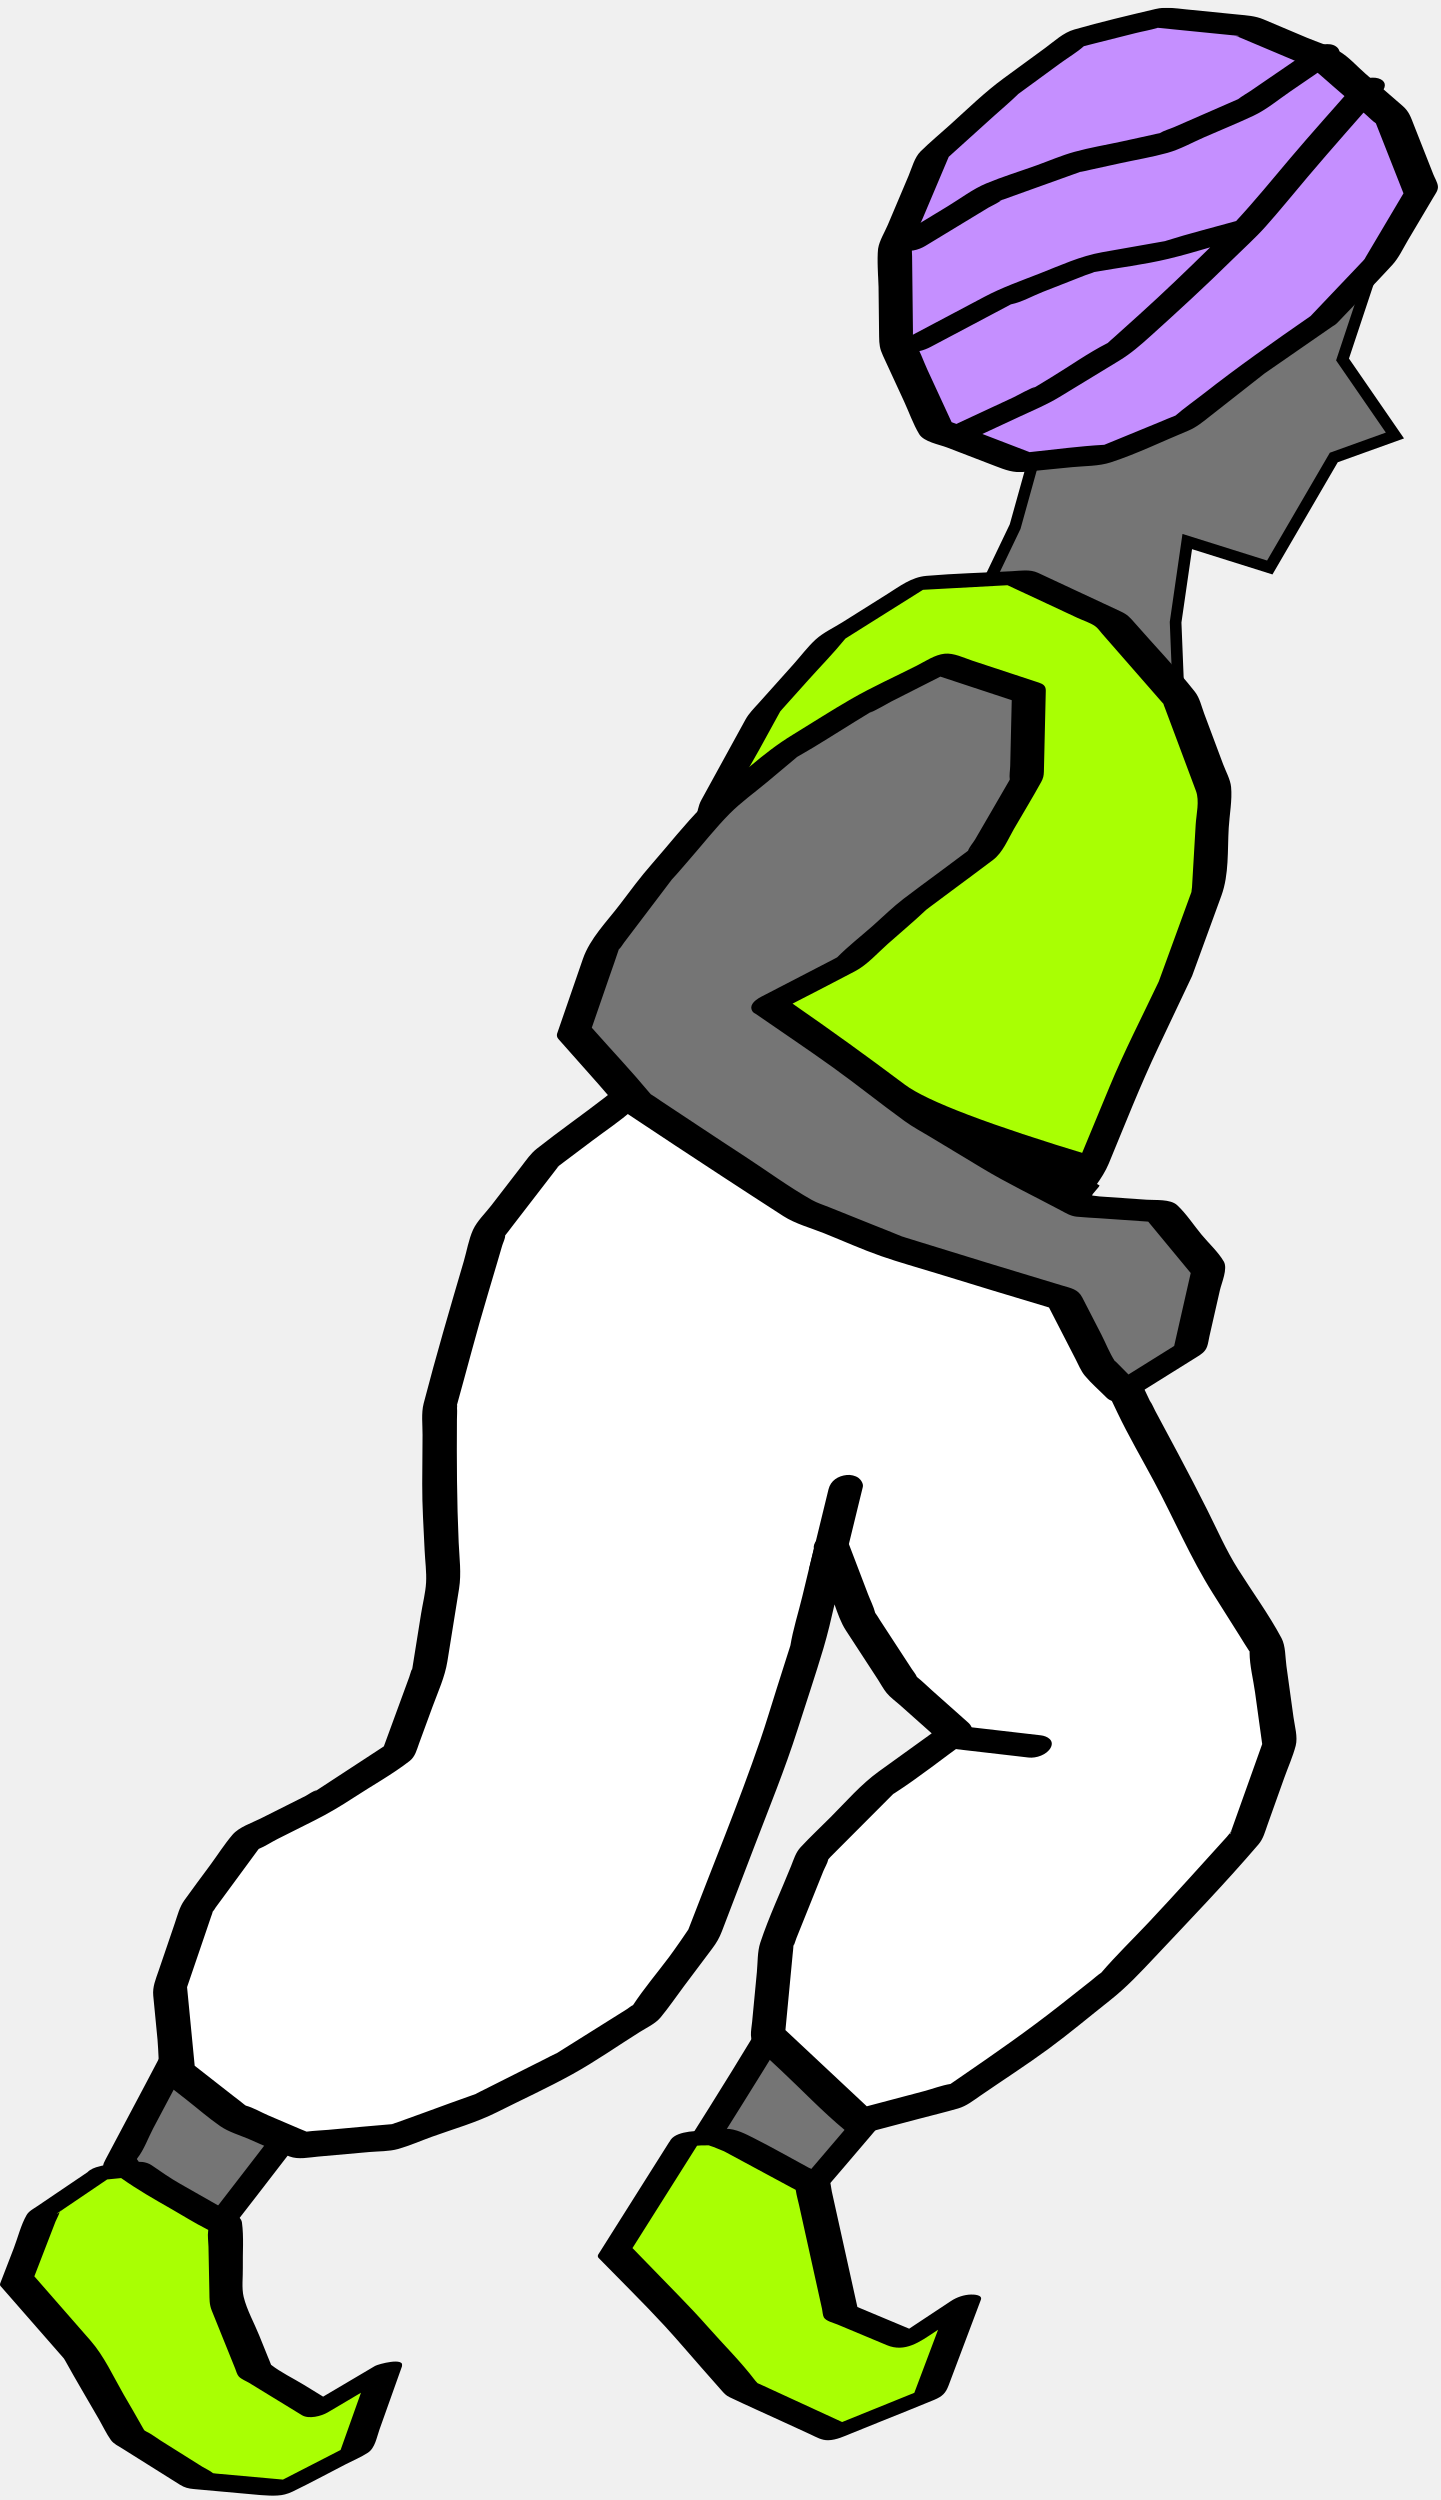
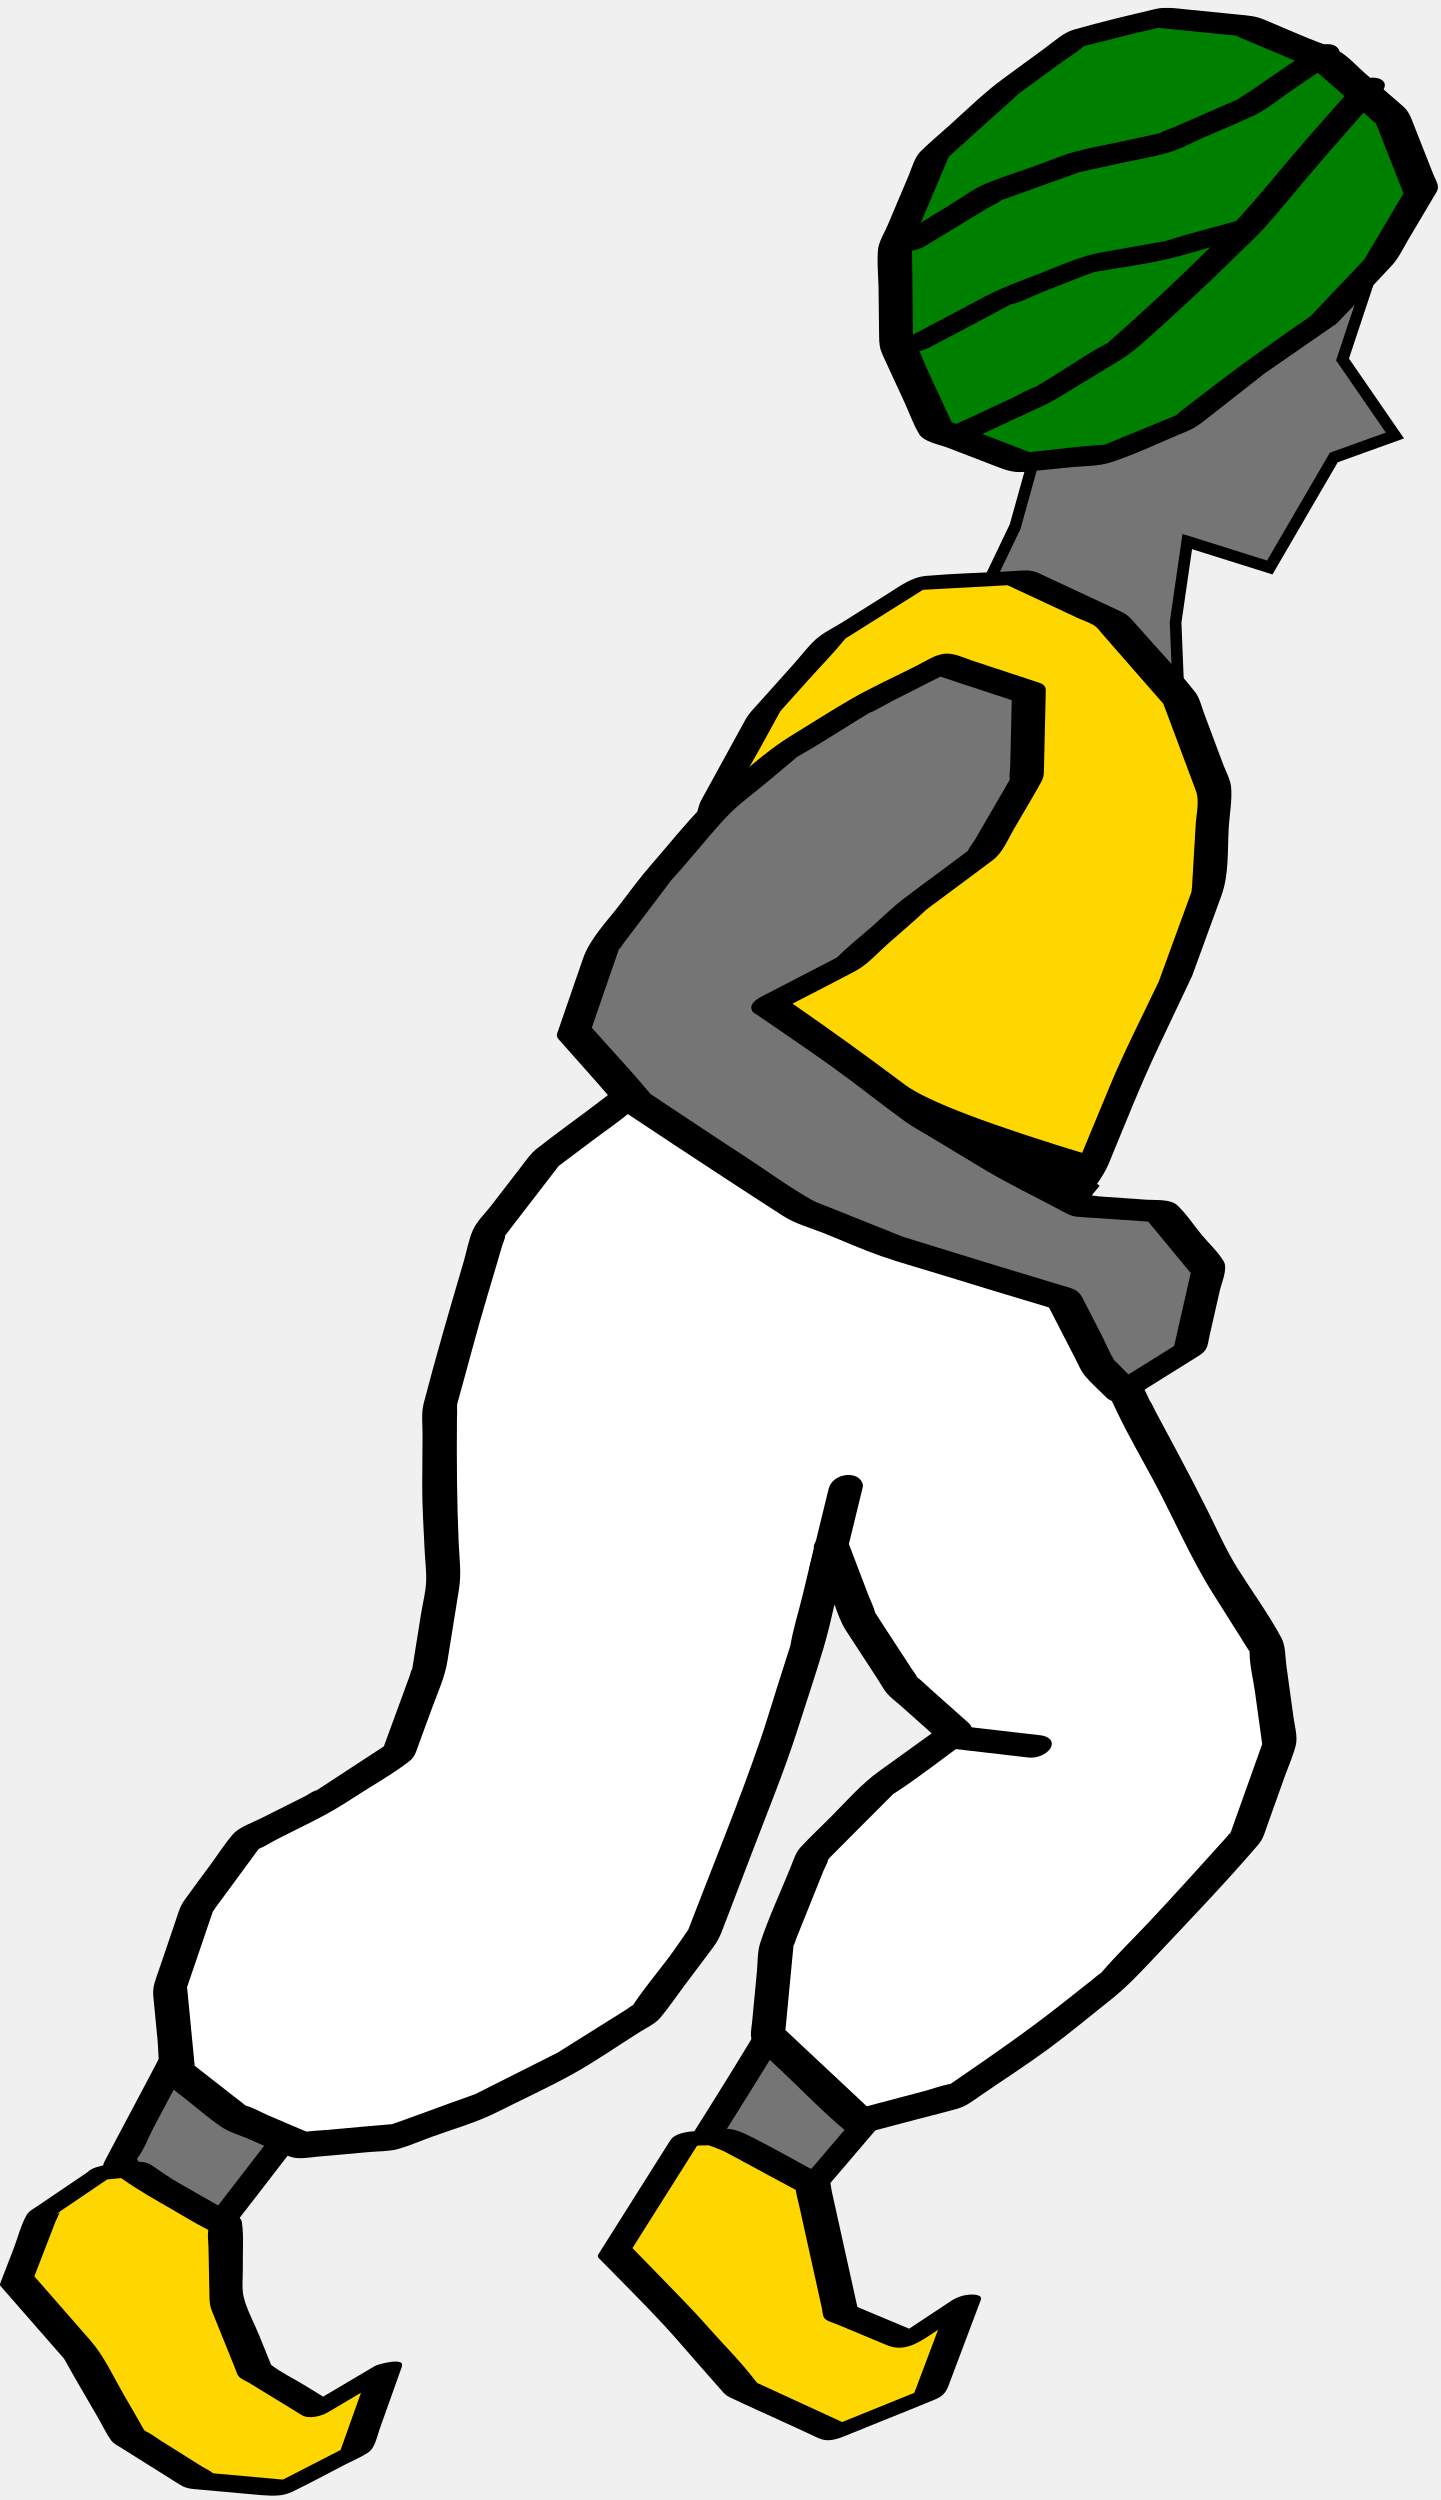
<svg xmlns="http://www.w3.org/2000/svg" xmlns:xlink="http://www.w3.org/1999/xlink" width="102" height="177" viewBox="0 0 102 177">
  <defs>
    <path id="prefix__a" d="M0 0.534L28.476 0.534 28.476 24.198 0 24.198z" />
    <path id="prefix__c" d="M0.522 0.384L40.213 0.384 40.213 33.261 0.522 33.261z" />
  </defs>
  <g fill="none" fill-rule="evenodd">
    <path fill="#757575" d="M96.854 20.021L95.051 25.451 98.76 30.833 94.434 32.389 89.899 40.179 84.058 38.342 83.232 44.054 83.479 50.162 83.891 56.196 83.15 62.105 78.71 60.949 74.43 55.836 71.942 49.621 68.7 43.906 71.88 37.268 73.817 30.267 77.241 24.434 81.799 19.614 86.235 14.652 91.482 10.207 95.8 14.373z" />
    <path fill="#000" d="M94.153 32.052l-4.444 7.634-5.99-1.883-.9 6.23.249 6.156.408 5.994-.677 5.404-3.857-1.004-4.154-4.962-2.463-6.153-3.16-5.579 3.087-6.443L74.2 30.43l3.373-5.746 4.534-4.794 4.417-4.94 4.94-4.186 3.955 3.815 1.01 5.414-1.834 5.523 3.522 5.111-3.964 1.426zm1.354-6.667l1.772-5.334-1.098-5.883-4.68-4.517-5.532 4.687-4.47 4.993-4.558 4.82-3.48 5.907-1.97 7.065-3.256 6.799 3.334 5.878 2.478 6.189 4.431 5.326 5.023 1.307.804-6.415-.414-6.062-.245-6.07.751-5.194 5.693 1.79 4.624-7.944 4.69-1.687-3.897-5.655z" />
    <path fill="#757575" d="M23.365 147.274L18.322 153.855 13.354 160.268 12.186 160.797 8.463 153.103 11.916 146.592 15.356 139.972 19.167 143.862z" />
    <g>
      <path fill="#000" d="M14.358 157.387l-1.473 1.9-1.543-3.191-1.289-2.663c-.099-.204-.186-.524-.336-.695-.008-.008-.018-.026-.026-.042.007-.02.016-.04.035-.063.468-.588.768-1.446 1.118-2.108l1.532-2.89c.521-.98 1.036-1.964 1.549-2.95l1.601-3.083c.822.871 1.648 1.745 2.527 2.545 1.262 1.15 2.66 2.177 3.992 3.25-2.556 3.334-5.113 6.668-7.687 9.99m10.121-10.729c-1.392-1.132-2.87-2.204-4.197-3.412-1.335-1.217-2.547-2.6-3.812-3.89-.548-.56-2.004.037-2.305.617-1.297 2.496-2.58 5-3.898 7.484l-2.79 5.26c-.207.39-.235.488-.043.884l1.11 2.294 2.447 5.057c.253.523 1.268.283 1.65.11.592-.268 1.383-.5 1.829-.982.262-.283.482-.622.718-.927l3-3.871c1.315-1.698 2.62-3.402 3.926-5.106l2.355-3.074c.004-.005.005-.008.007-.013.122-.143.167-.298.003-.431" transform="translate(0 .166)" />
-       <path fill="#A9FF03" d="M7.208 153.669L3.067 156.473 1.201 161.304 5.69 166.437 9.071 172.312 14.102 175.475 20.001 176.006 25.222 173.322 27.269 167.574 22.493 170.397 18.03 167.665 16.038 162.732 15.93 157.326 10.649 154.319 9.457 153.448z" transform="translate(0 .166)" />
+       <path fill="gold" d="M7.208 153.669L3.067 156.473 1.201 161.304 5.69 166.437 9.071 172.312 14.102 175.475 20.001 176.006 25.222 173.322 27.269 167.574 22.493 170.397 18.03 167.665 16.038 162.732 15.93 157.326 10.649 154.319 9.457 153.448z" transform="translate(0 .166)" />
      <g transform="translate(0 .166) translate(0 152.339)">
        <mask id="prefix__b" fill="#fff">
          <use xlink:href="#prefix__a" />
        </mask>
        <path fill="#000" d="M15.31 22.626c-.068-.007-.149-.02-.228-.03-.207-.178-.548-.324-.758-.456l-2.947-1.852c-.332-.208-.668-.478-1.024-.643-.014-.007-.078-.047-.12-.07-.023-.03-.051-.067-.064-.09-.46-.833-.948-1.65-1.422-2.472-.736-1.28-1.37-2.698-2.348-3.815L2.432 8.66l.863-2.235.638-1.651c.028-.074.23-.455.297-.674-.094.12-.345.164-.093.039.034-.018.066-.043.1-.064.014-.053.021-.097.011-.117.022.042.014.078-.004.113.116-.074.229-.16.34-.236l1.43-.968c.524-.355 1.05-.71 1.574-1.067l.988-.097c1.156.82 2.354 1.504 3.594 2.21.807.46 1.603.968 2.433 1.385.04.02.092.046.14.074 0 .017 0 .037-.005.067-.052.355.015.77.022 1.129l.064 3.22c.01.496-.01.852.171 1.301l1.143 2.832.514 1.274c.071.176.127.42.26.562.175.188.522.32.74.453l1.49.912 2.231 1.366c.491.301 1.377.071 1.83-.196l2.354-1.392-1.443 4.053-4.08 2.097-4.724-.425M26.56 15l-3.683 2.177-1.38-.846c-.75-.458-1.61-.868-2.305-1.408-.007-.017-.014-.031-.024-.06-.055-.16-.128-.315-.19-.47l-.623-1.542c-.354-.878-.876-1.808-1.102-2.728-.154-.632-.047-1.426-.06-2.074-.02-1.042.078-2.167-.063-3.2-.07-.51-.844-.729-1.26-.967-1.039-.59-2.077-1.182-3.115-1.773-.713-.406-1.336-.843-2.012-1.31C9.975.267 8.584.685 7.705.772l-.011.001c-.214.003-.433.033-.65.1-.326.074-.646.2-.85.415l-2.158 1.46-1.396.946c-.263.178-.596.345-.758.627-.403.701-.618 1.6-.908 2.352-.32.826-.64 1.653-.958 2.48-.035.096-.013.177.066.243l2.557 2.925 1.574 1.799c.102.116.207.232.307.351.017.026.049.072.085.138.776 1.406 1.603 2.787 2.404 4.179.275.477.518 1.007.838 1.456.203.284.53.428.826.615 1.358.852 2.716 1.706 4.073 2.559.318.2.603.27.973.302.768.07 1.535.14 2.302.208l2.518.227c.77.07 1.442.099 2.18-.257 1.27-.614 2.514-1.293 3.769-1.938.512-.263 1.07-.494 1.555-.81.515-.337.626-1.09.822-1.639l1.589-4.463c.25-.7-1.691-.168-1.895-.047" mask="url(#prefix__b)" />
      </g>
      <path fill="#000" d="M4.237 156.415l-.007.025c.007-.009.01-.02.014-.03l-.007.005" transform="translate(0 .166)" />
      <path fill="#757575" d="M64.952 145.837L59.879 151.841 54.819 157.734 53.631 158.002 49.57 151.82 53.747 145.181 57.768 138.433 61.314 142.161z" transform="translate(0 .166)" />
      <path fill="#000" d="M55.845 155.26l-1.476 1.719-3.547-5.4c2.162-3.439 4.31-6.876 6.389-10.365.214-.36.43-.72.643-1.08 1.915 2 3.84 3.984 5.787 5.954-2.59 3.065-5.182 6.128-7.796 9.173m10.308-9.664c0-.024-.001-.047-.008-.068-.012-.049-.034-.097-.079-.143-2.42-2.446-4.812-4.911-7.184-7.404-.45-.474-1.913-.056-2.219.458-2.127 3.57-4.259 7.127-6.47 10.644l-1.727 2.743c-.112.178-.123.271-.01.444l4.06 6.182c.207.315.988.144 1.258.084.739-.167 1.597-.247 2.15-.81.23-.235.432-.503.644-.751l3.05-3.552c1.34-1.558 2.664-3.127 3.99-4.696l2.448-2.897c.066-.079.089-.146.095-.207.002-.01.002-.018.002-.027" transform="translate(0 .166)" />
-       <path fill="#A9FF03" d="M48.578 151.286L43.526 159.291 48.153 164.049 52.515 168.997 59.136 172.045 65.812 169.343 68.26 162.845 64.186 165.541 59.53 163.593 57.513 154.48 52.271 151.653 50.945 151.112z" transform="translate(0 .166)" />
+       <path fill="gold" d="M48.578 151.286L43.526 159.291 48.153 164.049 52.515 168.997 59.136 172.045 65.812 169.343 68.26 162.845 64.186 165.541 59.53 163.593 57.513 154.48 52.271 151.653 50.945 151.112z" transform="translate(0 .166)" />
      <path fill="#000" d="M64.734 169.245l-5.111 2.069-3.322-1.53-2.278-1.048c-.13-.059-.268-.113-.397-.178v-.002c-.05-.063-.11-.117-.16-.18-1.017-1.342-2.257-2.56-3.37-3.824-.648-.734-1.312-1.436-1.995-2.138l-3.322-3.417 4.573-7.247.314-.023c.1-.007.33.01.51-.005.11.049.25.082.338.118l.738.3c.026.013.058.028.093.048.455.247.911.491 1.367.737l3.347 1.805c.087.047.192.09.277.147l.009.046c.052.354.156.709.234 1.058l1.622 7.33c.037.168.044.453.133.603.157.26.69.382.953.492l3.498 1.464c1.294.541 2.344-.238 3.39-.93l.241-.16-1.682 4.465m-14.73-17.615c-.119-.013-.062-.016 0 0m1.245.51c-.099-.042-.08-.04 0 0m17.508 10.147c-.5.01-1.016.186-1.43.46l-2.957 1.958-3.667-1.535-1.811-8.18c-.06-.27-.066-.727-.263-.943-.297-.326-1.01-.544-1.391-.75-1.276-.689-2.539-1.413-3.833-2.067-.59-.299-1.332-.694-2.003-.673-.775.024-1.553.114-2.328.171-.074.006-.158.014-.244.025-.023.001-.042.004-.053.005-.009.001-.017.005-.026.006-.464.065-1.019.215-1.267.567-.026.035-.037.065-.05.097-.012.016-.03.027-.042.045l-5.051 8.005c-.035.096-.013.178.065.244 1.549 1.592 3.144 3.15 4.65 4.783.89.967 1.74 1.975 2.61 2.962l1.406 1.595c.193.218.319.368.58.492 1.224.585 2.466 1.135 3.699 1.703l2.046.94c.414.192.773.416 1.243.405.579-.014 1.117-.275 1.643-.488l2.06-.833c1.264-.512 2.537-1.01 3.796-1.536.588-.247.817-.48 1.022-1.024l.82-2.177 1.464-3.886c.135-.357-.51-.375-.688-.37" transform="translate(0 .166)" />
      <path fill="#FFF" d="M58.851 109.33L57.162 116.333 54.961 123.246 52.394 130.049 49.752 136.954 45.709 142.345 40.012 145.921 34.143 148.875 27.919 151.125 21.287 151.715 16.572 149.7 12.607 146.599 12.023 140.573 13.951 134.913 17.495 130.09 22.982 127.337 28.228 123.903 30.383 118.025 31.38 111.809 31.102 105.597 31.144 99.359 32.796 93.341 34.64 87.066 38.634 81.882 43.805 77.991 48.749 73.492 54.826 74.631 60.517 76.377 66.078 78.666 69.225 83.762 73.964 88.329 77.527 93.685 80.31 99.533 83.337 105.196 86.21 110.912 89.642 116.359 90.593 123.249 88.231 129.874 83.548 135.039 78.852 140.027 73.465 144.277 67.757 148.202 60.835 150.032 54.364 143.97 54.975 137.543 57.541 131.159 62.385 126.304 67.641 122.517 63.868 119.16 60.811 114.467z" transform="translate(0 .166)" />
      <path fill="#000" d="M48.61 136.737l.002-.007-.006.014.005-.007M29.193 117.946c-.01.02-.024.043-.03.058l.03-.058zM87.079 129.614c.019-.022.036-.042.053-.059.006-.02.01-.037.02-.056-.05.017-.068.068-.073.115" transform="translate(0 .166)" />
      <path fill="#000" d="M87.966 127.23l-.776 2.175c-.01.029-.025.061-.039.094.017-.006.036-.008.06-.003-.013-.003-.043.022-.079.06-.01.025-.02.052-.022.075-.01.117-.038.057-.031-.017-.087.101-.187.235-.214.263-1.84 2.03-3.667 4.071-5.544 6.067-1.115 1.184-2.3 2.33-3.36 3.565l-.012.006c-.239.156-.46.363-.683.54l-2.18 1.72c-2.265 1.786-4.598 3.407-6.976 5.041l-.815.561c-.628.099-1.283.355-1.885.514l-4.041 1.069-5.76-5.395.515-5.404c.015-.164.039-.33.046-.494l.004-.042c-.012.024-.027.05-.048.077.019-.025.033-.057.049-.087.016-.143.057-.13.02-.035.078-.164.129-.37.19-.522l1.274-3.17.63-1.569c.098-.242.299-.57.355-.845.064-.064.146-.166.165-.185l.955-.957 2.625-2.632.852-.854.006-.005c.018-.01.044-.024.086-.05 1.757-1.135 3.415-2.462 5.113-3.685.464-.334.541-.92.11-1.305l-2.531-2.252c-.37-.328-.728-.688-1.116-.994-.003-.008-.002-.011-.007-.022-.075-.18-.234-.36-.34-.523l-2.264-3.473c-.104-.161-.199-.336-.317-.487l-.015-.018c-.112-.45-.348-.903-.512-1.333l-1.38-3.615c-.032-.48-.734-.702-1.13-.678-.18.011-.354.054-.515.119-.489.164-.875.517-.812.962l-.809 3.356c-.282 1.172-.67 2.363-.858 3.555l.015-.092c-.006.028-.013.056-.022.083-.079.24-.153.48-.23.72-.239.753-.48 1.506-.718 2.259-.39 1.22-.75 2.454-1.167 3.665-1.552 4.513-3.388 8.954-5.093 13.41-.013.036-.972 1.427-1.37 1.957-.843 1.125-1.776 2.223-2.548 3.398-.13.047-.322.215-.412.272l-1.888 1.185-3.106 1.949c-.019.007-.047.02-.097.042-.227.103-.448.225-.671.338l-2.169 1.091-2.133 1.074c-.194.098-.394.19-.585.295-.038.02-.06.033-.078.045-1.22.422-2.427.878-3.64 1.317l-1.97.712c-.025.009-.242.067-.327.108h-.007c-1.498.119-2.994.267-4.491.4-.506.045-1.031.06-1.538.128-.157-.07-.322-.13-.474-.195l-2.246-.96c-.497-.213-1.05-.544-1.582-.687-.042-.031-.088-.061-.093-.066-.232-.199-.484-.379-.726-.568l-1.97-1.54-.83-.65-.54-5.564 1.357-3.98.356-1.049c.03-.086.071-.178.092-.267-.021.023-.048.048-.085.07.03-.018.06-.049.09-.086l.002-.005c.027-.136.065-.122.047-.063.063-.094.121-.201.166-.263l.683-.928 1.705-2.32.607-.826c.017-.024.036-.047.054-.07.454-.183.914-.493 1.327-.7l2.6-1.305c.986-.494 1.88-1.027 2.802-1.63 1.301-.852 2.717-1.63 3.947-2.584.408-.316.508-.79.678-1.254l.947-2.583c.389-1.06.88-2.114 1.058-3.233l.825-5.138c.173-1.08.021-2.186-.028-3.275-.13-2.909-.142-5.788-.123-8.702.002-.27.026-.55.006-.82-.003-.033.024-.172.001-.198-.003-.002-.005 0-.007-.002l.487-1.773c.37-1.346.726-2.697 1.108-4.04.408-1.432.84-2.858 1.26-4.286l.35-1.194c.06-.204.216-.493.208-.705 0-.004-.002-.004-.002-.007.179-.214.342-.443.512-.664l3.16-4.1c.04-.051.09-.108.128-.164l.333-.252 2.074-1.56c.934-.703 1.932-1.361 2.806-2.138 1.26-1.12 2.496-2.272 3.744-3.408l.534-.485 2.998.561 2.017.379.165.022c-.067-.022-.102-.036.002 0 .09.013.181.029.185.043.002.01-.036.002-.083-.011l.17.052c2.277.698 4.57 1.322 6.772 2.229l3.818 1.572 2.823 4.571c.268.433.622.745.989 1.099l2.5 2.41 1.14 1.098.337.325c.019.018.034.038.05.057.01.027.024.053.033.071.08.136.178.265.265.397l.864 1.299 1.903 2.859c.113.17.26.527.43.647-.06-.043-.151-.321-.043-.094.07.145.138.29.207.436.837 1.757 1.67 3.516 2.509 5.272.795 1.668 1.737 3.276 2.608 4.905 1.405 2.628 2.572 5.39 4.161 7.913l1.895 3.005c.22.35.432.709.663 1.053.02.029.031.043.046.061-.004.018-.007.04-.007.076.005.916.262 1.9.387 2.806l.456 3.304.05.36-1.397 3.916m-60.211 22.995c.117-.03.36-.03 0 0m-5.346-23.628c-.04.025-.08.05-.12.077-.222.15.047-.05.12-.077m17.104-44.18c-.032.038-.06.066-.071.052l.07-.052m52.068 39.001l-.501-3.633c-.085-.611-.054-1.418-.35-1.974-.9-1.685-2.063-3.271-3.08-4.887-.84-1.33-1.475-2.793-2.18-4.197-.66-1.312-1.33-2.61-2.022-3.905l-1.656-3.096c-.123-.231-.228-.508-.384-.72.023.032.153.322.05.106-.06-.126-.121-.253-.18-.38l-2.54-5.337c-.282-.593-.703-1.127-1.066-1.672l-1.958-2.944c-.309-.463-.58-.917-.98-1.304-.706-.686-1.417-1.366-2.126-2.05l-2.264-2.182-.069-.067-.032-.073c-.144-.331-.399-.647-.588-.954l-1.882-3.046c-.347-.56-.562-1.078-1.188-1.35-1.757-.764-3.542-1.537-5.34-2.199-1.677-.616-3.438-1.06-5.146-1.583-1.59-.488-3.265-.702-4.898-1.008-.767-.144-1.732-.497-2.521-.368-.82.135-1.495 1-2.077 1.53-1.241 1.128-2.436 2.372-3.763 3.398-1.593 1.232-3.247 2.386-4.827 3.634-.437.344-.737.79-1.075 1.23l-2.158 2.8c-.412.534-1.01 1.102-1.292 1.725-.308.683-.442 1.509-.653 2.225-.982 3.342-1.962 6.685-2.838 10.056-.182.7-.075 1.515-.08 2.233l-.023 3.446c-.01 1.575.1 3.15.17 4.723.033.75.146 1.54.103 2.292-.042.72-.235 1.463-.35 2.175l-.547 3.419c-.024.147-.053.294-.071.442-.001.012-.004.014-.005.023.01-.024.018-.044.037-.075-.014.023-.025.05-.037.076-.023.145-.061.15-.029.056-.08.181-.128.399-.192.572l-1.796 4.902-4.51 2.951-.25.164c-.187-.005-.611.31-.765.387l-3.202 1.607c-.621.312-1.52.6-1.986 1.145-.576.674-1.064 1.449-1.59 2.163-.606.826-1.227 1.644-1.821 2.48-.347.487-.482 1.057-.674 1.621l-1.153 3.382c-.204.601-.435 1.116-.375 1.753.099 1.038.202 2.075.302 3.113.082.841.04 1.822.257 2.641.08.305.333.47.568.652.404.318.81.634 1.216.951.797.624 1.572 1.306 2.405 1.881.594.41 1.368.633 2.027.914.955.409 1.904.861 2.876 1.23.629.237 1.371.067 2.024.009l3.622-.323c.655-.058 1.396-.035 2.035-.214.807-.227 1.597-.578 2.384-.862 1.536-.555 3.162-1.011 4.625-1.747 1.774-.893 3.596-1.725 5.334-2.686 1.638-.905 3.193-2 4.778-2.994.49-.309 1.094-.579 1.47-1.032.579-.7 1.096-1.463 1.64-2.19l2.018-2.69c.299-.398.502-.75.68-1.215l2.288-5.979c1.054-2.754 2.177-5.5 3.072-8.31.609-1.914 1.256-3.82 1.828-5.744.303-1.021.548-2.064.785-3.11.223.639.447 1.292.81 1.85l2.26 3.468c.203.312.387.668.623.957.258.314.623.573.925.84l2.263 2.015c-1.247.9-2.494 1.798-3.742 2.697-1.27.915-2.313 2.132-3.416 3.237-.706.708-1.443 1.396-2.123 2.128-.35.377-.485.858-.675 1.331-.722 1.796-1.568 3.584-2.178 5.42-.214.644-.18 1.415-.244 2.083l-.335 3.515c-.064.678-.259 1.283.281 1.798.576.55 1.163 1.09 1.745 1.634 1.501 1.407 2.948 2.932 4.533 4.246.614.51 1.352.233 2.037.051l3.27-.864c.905-.24 1.819-.458 2.718-.718.594-.172 1.072-.56 1.576-.906 1.612-1.11 3.268-2.174 4.846-3.333 1.477-1.085 2.886-2.275 4.324-3.41 1.19-.938 2.166-1.99 3.208-3.096 2.462-2.617 4.972-5.219 7.31-7.95.345-.404.463-.896.641-1.393l1.184-3.319c.266-.747.609-1.504.81-2.273.161-.617-.07-1.393-.155-2.015M55.965 116.306c.03-.126.038-.23 0 0" transform="translate(0 .166)" />
      <path fill="#000" d="M15.054 135.212c0 .005-.003.01-.005.016.029-.032.046-.061.054-.084-.016.024-.032.048-.049.068M56.175 137.615v.01l.02-.044-.02.034M54.241 75.501l-.007-.002h-.001l.104.032c-.032-.01-.064-.018-.096-.03" transform="translate(0 .166)" />
-       <path fill="#C58FFF" d="M93.712 22.474L88.727 25.928 83.939 29.683 78.322 31.991 72.322 32.584 66.278 30.26 63.447 24.127 63.368 17.237 66.075 10.834 71.193 6.214 76.176 2.568 82.132 1.065 88.205 1.673 93.886 4.072 98.559 8.124 100.616 13.342 97.673 18.305z" transform="translate(0 .166)" />
+       <path fill="green" d="M93.712 22.474L88.727 25.928 83.939 29.683 78.322 31.991 72.322 32.584 66.278 30.26 63.447 24.127 63.368 17.237 66.075 10.834 71.193 6.214 76.176 2.568 82.132 1.065 88.205 1.673 93.886 4.072 98.559 8.124 100.616 13.342 97.673 18.305z" transform="translate(0 .166)" />
      <path fill="#000" d="M87.392 2.344l-.014-.001c.037.017.072.03.108.039-.033-.011-.064-.025-.094-.038M89.509 26.292l.032-.021c-.01.005-.017.011-.025.016l-.007.005" transform="translate(0 .166)" />
      <g transform="translate(0 .166) translate(61.596)">
        <mask id="prefix__d" fill="#fff">
          <use xlink:href="#prefix__c" />
        </mask>
        <path fill="#000" d="M36.466 15.722l-1.033 1.743c-.114.193-.233.383-.342.578l-.062.115c-.032.041-.07.09-.091.111-.155.162-.308.324-.461.487-.449.47-.897.942-1.345 1.414l-1.942 2.044c-2.593 1.798-5.148 3.592-7.631 5.54-.636.498-1.318.971-1.93 1.503l-.015.005c-.376.14-.744.306-1.115.458l-3.103 1.275c-.268.11-.54.214-.808.33-1.763.096-3.53.336-5.288.52l-5.523-2.123-1.712-3.709c-.3-.65-.546-1.398-.926-2.007-.033-.052-.044-.12-.079-.17-.008-.01-.013-.015-.017-.016-.01-.177 0-.363-.002-.533l-.061-5.311c-.004-.313-.054-.66.023-.96.15-.577.494-1.165.725-1.713l1.846-4.366 3.225-2.912c.546-.492 1.115-.968 1.641-1.48.026-.025.038-.04.052-.054.213-.151.422-.309.634-.463l2.366-1.73c.529-.389 1.155-.752 1.65-1.195.249-.06.496-.127.743-.19l2.875-.725c.52-.132 1.091-.224 1.615-.386h.004l1.116.112 3.002.3 1.14.114.146.015c-.04-.02-.08-.042-.116-.073.034.03.08.053.13.074.057.007.114.014.17.017.287.016.129.076-.077.021.087.031.175.056.241.084l1.156.488 2.767 1.168.958.404c.162.07.374.202.266.104.485.404.955.829 1.432 1.242l2.416 2.095c.222.192.44.43.684.593l.005.003.097.244 1.858 4.716-1.304 2.199m3.409-3.564l-1.356-3.442c-.225-.57-.344-.979-.804-1.378l-2.642-2.29c-.582-.506-1.168-1.181-1.838-1.573-.692-.405-1.54-.65-2.278-.961L27.86 1.205C27.27.956 26.673.926 26.04.863L22.352.495C21.616.42 20.942.3 20.214.472c-1.92.454-3.86.91-5.756 1.453-.772.22-1.415.836-2.05 1.301l-2.94 2.15c-1.353.99-2.553 2.169-3.797 3.291-.695.628-1.427 1.231-2.093 1.89-.426.421-.617 1.177-.845 1.717L1.26 15.756c-.218.516-.6 1.121-.685 1.677-.132.855.02 1.852.03 2.714l.04 3.505c.007.558.04.862.276 1.37l1.491 3.231c.349.756.64 1.6 1.068 2.314.33.552 1.414.734 1.976.95l3.45 1.327c.69.265 1.248.476 2.004.401l3.404-.337c.882-.087 1.886-.06 2.736-.34 1.858-.606 3.66-1.492 5.466-2.235.61-.25 1.086-.66 1.601-1.064l2.907-2.281c.296-.232.594-.462.888-.696l-.02.01c.01-.003.018-.01.027-.015l.068-.054c.171-.137.044-.023-.043.038.073-.043.145-.104.209-.148l2.773-1.922 1.815-1.256c.132-.071.25-.155.34-.25 1.296-1.365 2.616-2.71 3.89-4.095.464-.504.766-1.169 1.113-1.754l1.815-3.061c.14-.238.347-.493.309-.78-.037-.273-.234-.592-.334-.847" mask="url(#prefix__d)" />
      </g>
      <path fill="#000" d="M73.32 27.222c-.004 0-.008.003-.011.004h.004l.006-.004" transform="translate(0 .166)" />
      <path fill="#000" d="M97.59 5.382c-.503-.153-1.336.049-1.69.453-1.51 1.72-3.042 3.423-4.523 5.168-1.277 1.506-2.52 3.038-3.86 4.482l-.026.006c-1.64.462-3.305.873-4.93 1.388l-.08.028h-.006c-.408.07-.813.144-1.22.216l-3.22.568c-1.539.271-2.945.926-4.397 1.495-1.331.522-2.678.991-3.941 1.662l-5.288 2.802c-.38.202-.654.683-.203.957.49.296 1.25.018 1.695-.218l4.61-2.443 1.036-.55.033-.017.014-.002c.746-.15 1.532-.6 2.238-.877l3.008-1.179c.19-.074.438-.135.64-.23 1.737-.305 3.519-.52 5.234-.93.995-.24 1.982-.524 2.967-.815-1.642 1.612-3.29 3.2-5.001 4.744l-1.807 1.628c-.147.133-.307.26-.447.402-.011.005-.016.006-.03.014-1.355.69-2.635 1.603-3.934 2.393l-1.016.618-.127.077c.014-.004.024-.004.03 0-.005-.003-.025.004-.036.004-.038.023-.077.045-.116.07-.224.146.01-.036.112-.07-.211.01-1.418.675-1.535.73l-4.222 1.965c-.364.17-.95.592-.616 1.042.317.428 1.21.25 1.595.071l3.699-1.721c.93-.433 1.884-.827 2.762-1.361l4.244-2.582c.832-.506 1.492-1.084 2.218-1.738 1.972-1.779 3.91-3.558 5.8-5.423.783-.773 1.62-1.516 2.352-2.338 1.025-1.15 1.996-2.354 2.993-3.53 1.721-2.029 3.489-4.018 5.243-6.018.341-.388.26-.785-.252-.94M87.687 6.84c.107-.057.259-.104 0 0M65.511 17.247l2.627-1.595 1.844-1.118c.082-.05.688-.342.913-.514-.105.052-.236.054.004-.014l.026-.008c.034-.029.058-.054.059-.072-.002.027-.022.049-.046.067.199-.06.395-.142.59-.212l1.945-.698c1.002-.36 2.007-.718 3.009-1.08l.09-.012c.211-.032.423-.093.632-.139l2.08-.455c1.116-.244 2.264-.433 3.367-.738.895-.247 1.76-.737 2.608-1.107 1.159-.506 2.335-.984 3.48-1.52.925-.433 1.754-1.133 2.592-1.707l3.085-2.112c.392-.269.631-.773.166-1.095-.468-.322-1.28-.109-1.704.182l-2.579 1.765-1.78 1.22c-.049.033-.686.422-.86.569-.214.087-.424.185-.635.277l-1.906.833-1.991.87c-.3.13-.72.243-1.015.427-.2.033-.4.088-.598.131l-2.078.456c-1.117.244-2.265.432-3.368.737-.916.253-1.812.645-2.705.965-1.173.421-2.381.79-3.532 1.269-.95.394-1.835 1.074-2.711 1.605l-3.147 1.91c-.412.25-.616.784-.167 1.094.487.335 1.259.09 1.705-.181" transform="translate(0 .166)" />
      <path fill="#000" d="M70.895 14.02c.015-.008.03-.018.042-.028l-.012.004-.03.023" transform="translate(0 .166)" />
-       <path fill="#A9FF03" d="M83.219 69.13L80.046 75.831 77.176 82.758 72.689 89.276 67.803 85.549 62.391 82.802 57.96 78.629 52.841 75.348 49.831 70.213 49.227 63.42 50.687 56.547 54.099 50.329 58.836 45.042 65.076 41.12 72.203 40.733 78.702 43.766 83.552 49.317 85.972 55.788 85.569 62.693z" transform="translate(0 .166)" />
+       <path fill="gold" d="M83.219 69.13L80.046 75.831 77.176 82.758 72.689 89.276 67.803 85.549 62.391 82.802 57.96 78.629 52.841 75.348 49.831 70.213 49.227 63.42 50.687 56.547 54.099 50.329 58.836 45.042 65.076 41.12 72.203 40.733 78.702 43.766 83.552 49.317 85.972 55.788 85.569 62.693z" transform="translate(0 .166)" />
      <path fill="#000" d="M84.653 58.23l-.259 4.423c-.004.07-.052.344-.034.318-.037.11-.083.22-.122.33l-.792 2.17-1.408 3.86c-1.175 2.48-2.442 4.933-3.492 7.47l-2.233 5.388c-.423 1.021-1.064 1.852-1.693 2.766l-2.04 2.963-1.319-1.005c-.77-.588-1.524-1.28-2.349-1.79-.998-.615-2.128-1.08-3.174-1.61-.742-.376-1.657-.69-2.31-1.209-.996-.792-1.886-1.777-2.813-2.65-.565-.533-1.104-1.163-1.758-1.588-1.162-.754-2.332-1.494-3.497-2.242-.421-.27-.837-.586-1.28-.82-.042-.022-.064-.031-.078-.035-.11-.141-.188-.322-.279-.476l-2.187-3.73c-.155-.264-.417-.577-.51-.872-.092-.292-.06-.682-.088-.984l-.39-4.396c-.04-.446-.095-.893-.119-1.34l-.003-.03v-.004c.028-.172.073-.344.11-.516l.893-4.208c.151-.71.208-1.547.516-2.207.533-1.137 1.222-2.225 1.826-3.326l1.048-1.91.308-.56c.014-.027.081-.143.116-.209.041-.046.099-.116.118-.137.157-.17.31-.346.465-.52l1.41-1.573c.851-.95 1.76-1.871 2.564-2.861.026-.033.044-.051.06-.069l.213-.134 1.46-.918 3.756-2.36.058-.036 5.984-.325 2.813 1.312 2.153 1.006c.391.182.877.33 1.233.576.189.13.334.349.486.523l1.409 1.612 2.8 3.205c.045.051.098.105.145.16-.007.022.083.233.101.282l.674 1.8 1.527 4.086c.268.713.024 1.657-.019 2.4m2.509-2.676c-.05-.533-.379-1.114-.566-1.615l-1.338-3.577c-.19-.508-.319-1.12-.659-1.55-1.328-1.685-2.84-3.25-4.252-4.866-.352-.403-.52-.597-.992-.817l-3.088-1.441c-.925-.432-1.848-.867-2.775-1.296-.576-.267-1.223-.15-1.843-.117-2.017.11-4.05.157-6.063.33-1.058.09-1.884.735-2.752 1.28l-3.2 2.011c-.611.384-1.35.725-1.887 1.216-.566.52-1.05 1.173-1.562 1.744l-2.467 2.755c-.34.378-.696.726-.941 1.173l-3.118 5.683c-.236.43-.286.9-.388 1.38l-.774 3.645c-.152.72-.434 1.51-.465 2.249-.032.756.14 1.573.207 2.326l.322 3.624c.054.611.083.858.388 1.376l1.865 3.18c.288.493.554 1.216 1.002 1.581.79.645 1.775 1.138 2.633 1.688.778.5 1.633.953 2.366 1.517.555.427 1.045.977 1.553 1.457l2.58 2.43c.398.375.837.563 1.33.813l3.293 1.67c1.52.772 2.782 1.84 4.139 2.876l1.855 1.415c.549.419 1.961-.118 2.306-.618l2.666-3.873c.656-.952 1.516-1.91 1.962-2.985 1.14-2.75 2.225-5.524 3.5-8.215l2.402-5.072 2.074-5.684c.55-1.507.425-3.212.519-4.802.054-.926.255-1.967.168-2.891" transform="translate(0 .166)" />
      <path fill="#757575" d="M54.39 70.963L60.078 68.017 64.704 63.908 69.639 60.23 72.699 54.952 72.841 48.867 66.73 46.85 61.029 49.74 55.619 53.045 50.735 57.139 46.525 61.933 42.663 67.032 40.636 72.905 45.018 77.847 50.767 81.656 56.624 85.463 63.105 88.067 69.772 90.135 75.32 91.803 77.811 96.645 79.461 98.31 84.259 95.316 85.547 89.647 82.214 85.617 76.641 85.231 70.798 82.12 65.143 78.706 59.854 74.747z" transform="translate(0 .166)" />
      <path fill="#000" d="M79.896 97.147l-.155-.157-.53-.535c-.064-.065-.297-.31-.276-.247-.378-.573-.646-1.278-.957-1.883-.452-.878-.901-1.757-1.356-2.634-.304-.587-.807-.657-1.404-.837-3.363-1.01-6.72-2.039-10.074-3.08-.356-.11-.712-.224-1.07-.331-.066-.02-.138-.053-.208-.065-.683-.289-1.378-.553-2.065-.83-1.035-.414-2.069-.83-3.102-1.245-.405-.163-.84-.297-1.22-.512-1.648-.931-3.204-2.082-4.79-3.113-1.046-.68-2.085-1.37-3.125-2.058l-2.748-1.821c-.244-.162-.484-.343-.737-.49-.04-.045-.082-.09-.12-.135-1.236-1.485-2.57-2.897-3.85-4.342l-.21-.236 1.26-3.651c.214-.623.442-1.242.644-1.869.096-.295.01-.018.011-.019.144-.134.256-.336.373-.493.984-1.296 1.966-2.594 2.949-3.891.144-.19.292-.38.432-.572l.005-.005c.427-.452.825-.94 1.236-1.407.947-1.079 1.847-2.237 2.859-3.256.8-.806 1.768-1.494 2.639-2.224l1.81-1.516.294-.247c-.01.007-.018.012-.02.01 0-.002.02-.015.043-.03.033-.028.067-.054.1-.083l-.09.078c.052-.033.128-.076.13-.077 1.34-.756 2.634-1.609 3.947-2.411l.938-.573c.034-.02.068-.043.102-.062-.011.002-.021.003-.027-.002.005.004.026-.004.04-.006.045-.027.092-.053.136-.083.163-.112-.03.042-.127.082.226-.046 1.383-.718 1.489-.772l3.507-1.778 5.052 1.668-.06 2.565-.048 2.081c-.007.297-.077.676-.03.976-.01.02-.02.041-.037.068-.12.195-.23.397-.345.595l-1.03 1.778-1.048 1.805c-.1.174-.417.544-.496.793-.13.095-.26.193-.388.289l-1.627 1.213c-.855.636-1.719 1.261-2.564 1.91-.748.574-1.429 1.248-2.133 1.873-.84.747-1.761 1.457-2.553 2.26-.093.049-.185.1-.277.148l-1.949 1.01-3.148 1.63c-.24.124-.58.346-.68.618l-.004.012c-.013.038-.022.077-.024.118-.002.02.002.039.003.059.003.031.006.062.017.094l.007.015c.017.044.034.088.068.134.055.075.134.127.222.168 1.79 1.239 3.599 2.452 5.369 3.718 1.75 1.252 3.428 2.605 5.17 3.868.6.436 1.27.789 1.904 1.173l3.56 2.148c1.793 1.083 3.703 1.996 5.55 2.98.384.204.72.422 1.162.469.538.056 1.083.075 1.623.112l3.448.239 3.01 3.64-1.172 5.162-3.235 2.019zM68.655 59.98c.144-.129.316-.221.036-.027l-.036.027zm16.416 27.268c-.559-.676-1.084-1.487-1.727-2.087-.476-.446-1.536-.345-2.148-.387l-3.362-.233c-.136-.01-.328-.05-.501-.063-.092-.05.591-.677.501-.724-1.151-.613-1.318-1.306-.501-2.076-7.29-2.204-11.71-3.885-13.258-5.043-2.76-2.066-5.13-3.78-7.962-5.744 1.477-.761 2.956-1.52 4.426-2.295.865-.456 1.593-1.29 2.318-1.934.904-.804 1.84-1.582 2.718-2.415.101-.07.198-.152.294-.223l1.52-1.133c.973-.725 1.95-1.44 2.916-2.173.692-.525 1.055-1.456 1.481-2.192.643-1.109 1.312-2.205 1.93-3.327.144-.264.185-.443.192-.744l.048-2.066.086-3.652c.007-.335-.18-.472-.483-.572l-4.714-1.555c-.602-.2-1.317-.561-1.97-.493-.69.072-1.366.54-1.971.847-1.54.78-3.137 1.497-4.633 2.357-1.4.807-2.764 1.689-4.143 2.531-1.096.67-2.016 1.392-3.002 2.22-1.123.941-2.371 1.824-3.403 2.864-1.254 1.263-2.371 2.7-3.545 4.037-.818.93-1.548 1.916-2.295 2.904-.92 1.213-2.113 2.395-2.614 3.847-.61 1.771-1.222 3.541-1.833 5.312-.025.134.007.253.096.357l2.857 3.221c.68.766 1.28 1.578 2.135 2.145 2.216 1.468 4.426 2.944 6.654 4.392 1.428.928 2.85 1.864 4.283 2.783.861.553 1.952.84 2.896 1.22 1.34.537 2.668 1.138 4.03 1.614 1.287.45 2.612.811 3.915 1.215 2.652.822 5.309 1.622 7.967 2.42l1.885 3.664c.202.393.376.834.658 1.172.464.555 1.035 1.044 1.544 1.558.47.474 1.38.233 1.864-.069l4.524-2.823c.306-.192.585-.363.717-.73.084-.23.112-.494.167-.732l.74-3.256c.119-.523.572-1.528.277-2.037-.396-.68-1.073-1.296-1.574-1.902z" transform="translate(0 .166)" />
      <path fill="#000" d="M56.434 53.426l-.023.02.032-.025-.009.005M61.573 50.29l-.012.008.022-.01-.01.003M60.78 104.469c-.217-.162-.558-.233-.824-.206-.622.063-1.147.396-1.298 1.016l-1.203 4.928c-.056.23-.112.462-.17.693-.055.23.137.515.307.642.218.162.559.232.824.206.623-.063 1.148-.397 1.3-1.016.4-1.643.8-3.286 1.202-4.929l.17-.693c.055-.23-.137-.514-.308-.641M73.695 122.695l-5.425-.628-.77-.089c-.54-.062-1.298.194-1.566.698-.28.524.244.822.694.874l5.425.628.77.09c.54.062 1.298-.195 1.566-.698.28-.525-.244-.822-.694-.875" transform="translate(0 .166)" />
    </g>
  </g>
</svg>
